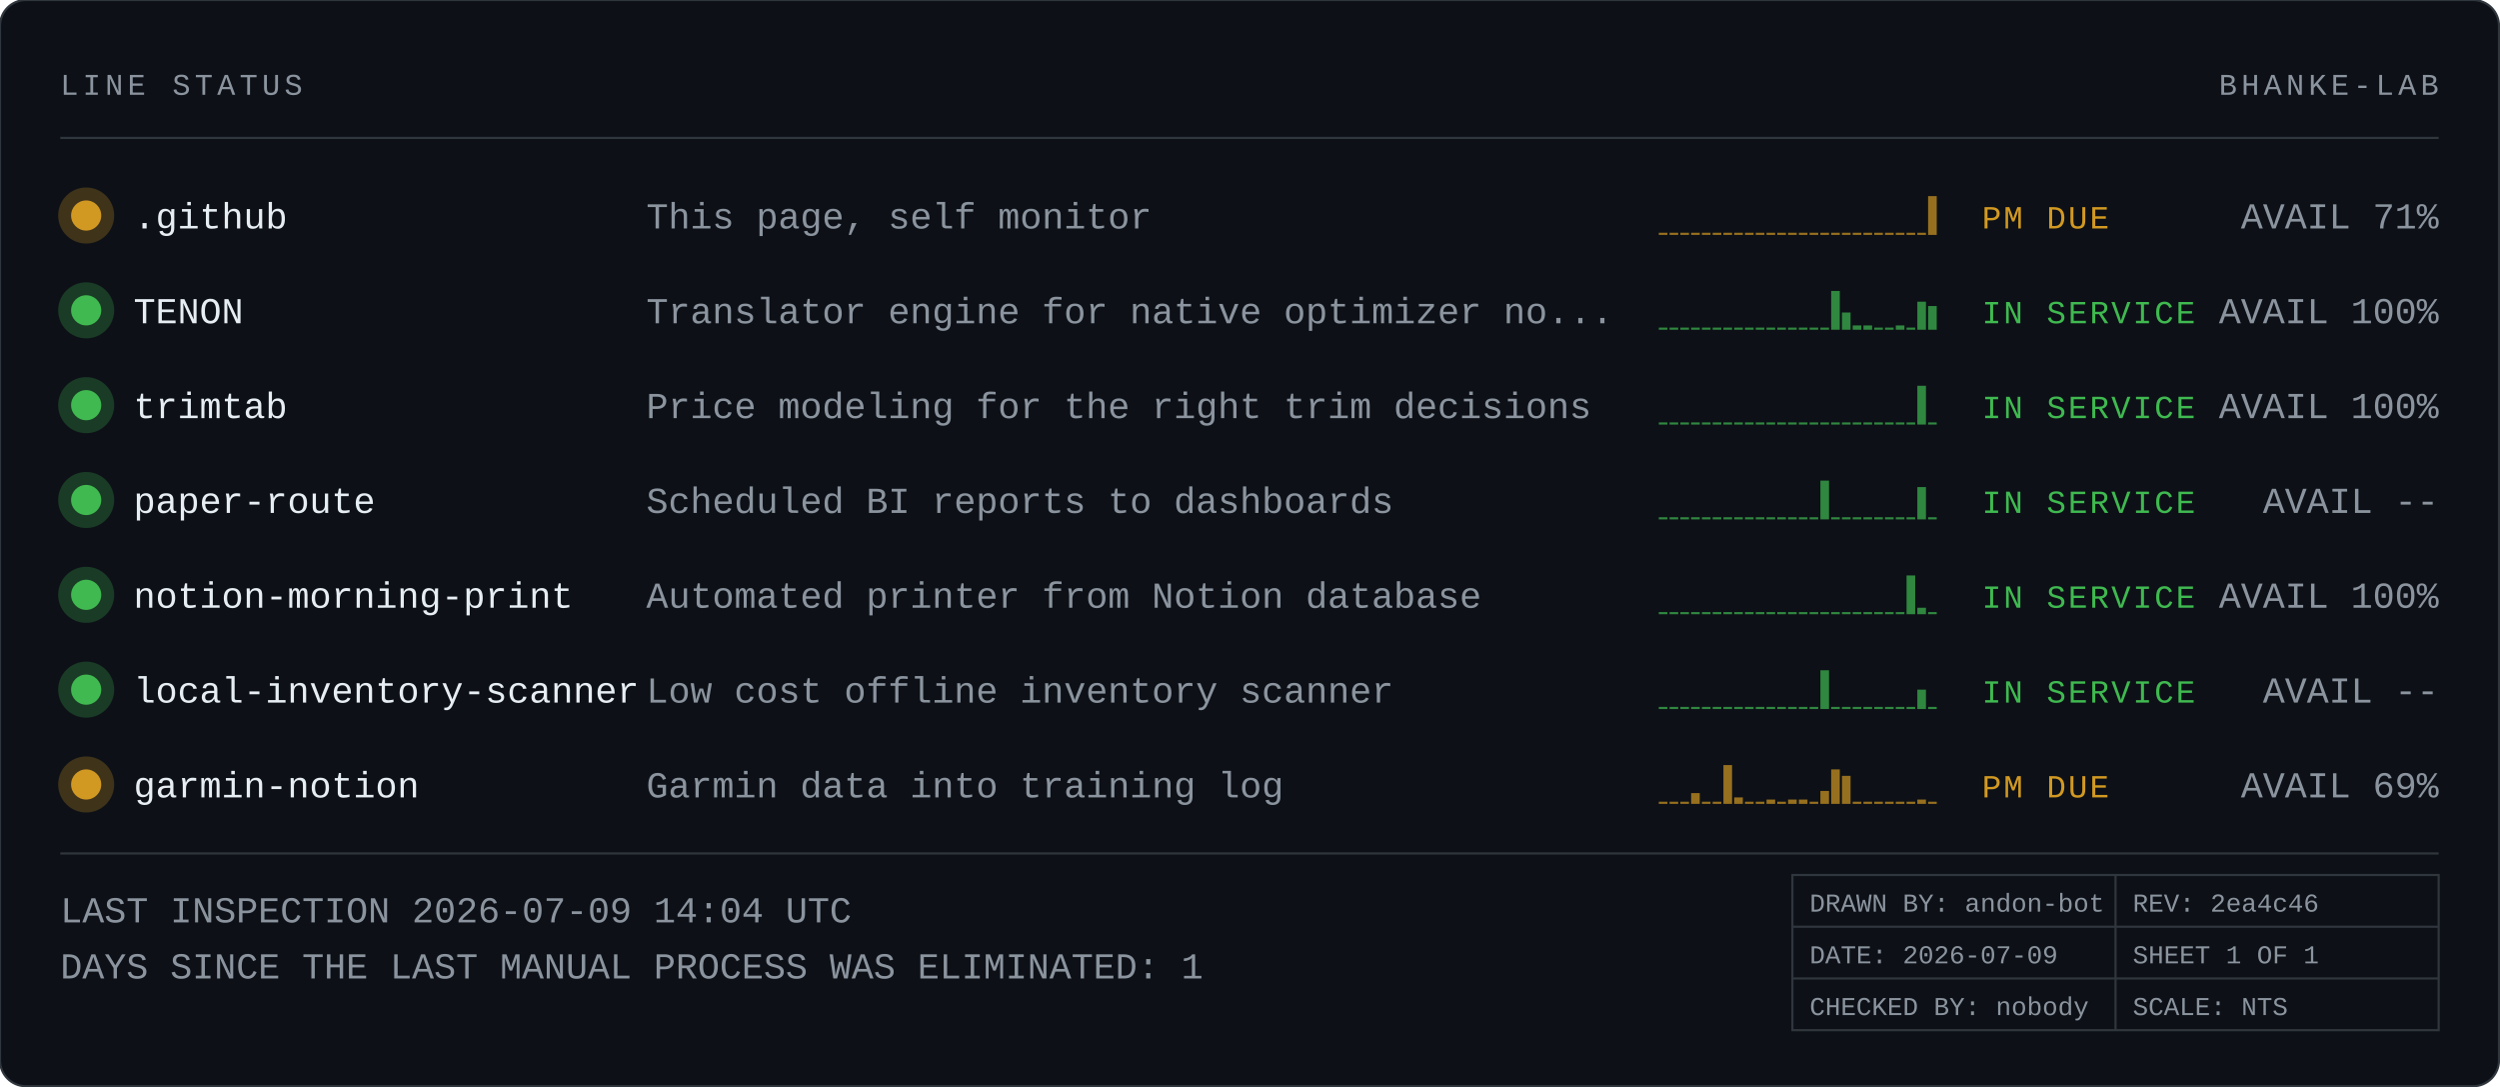
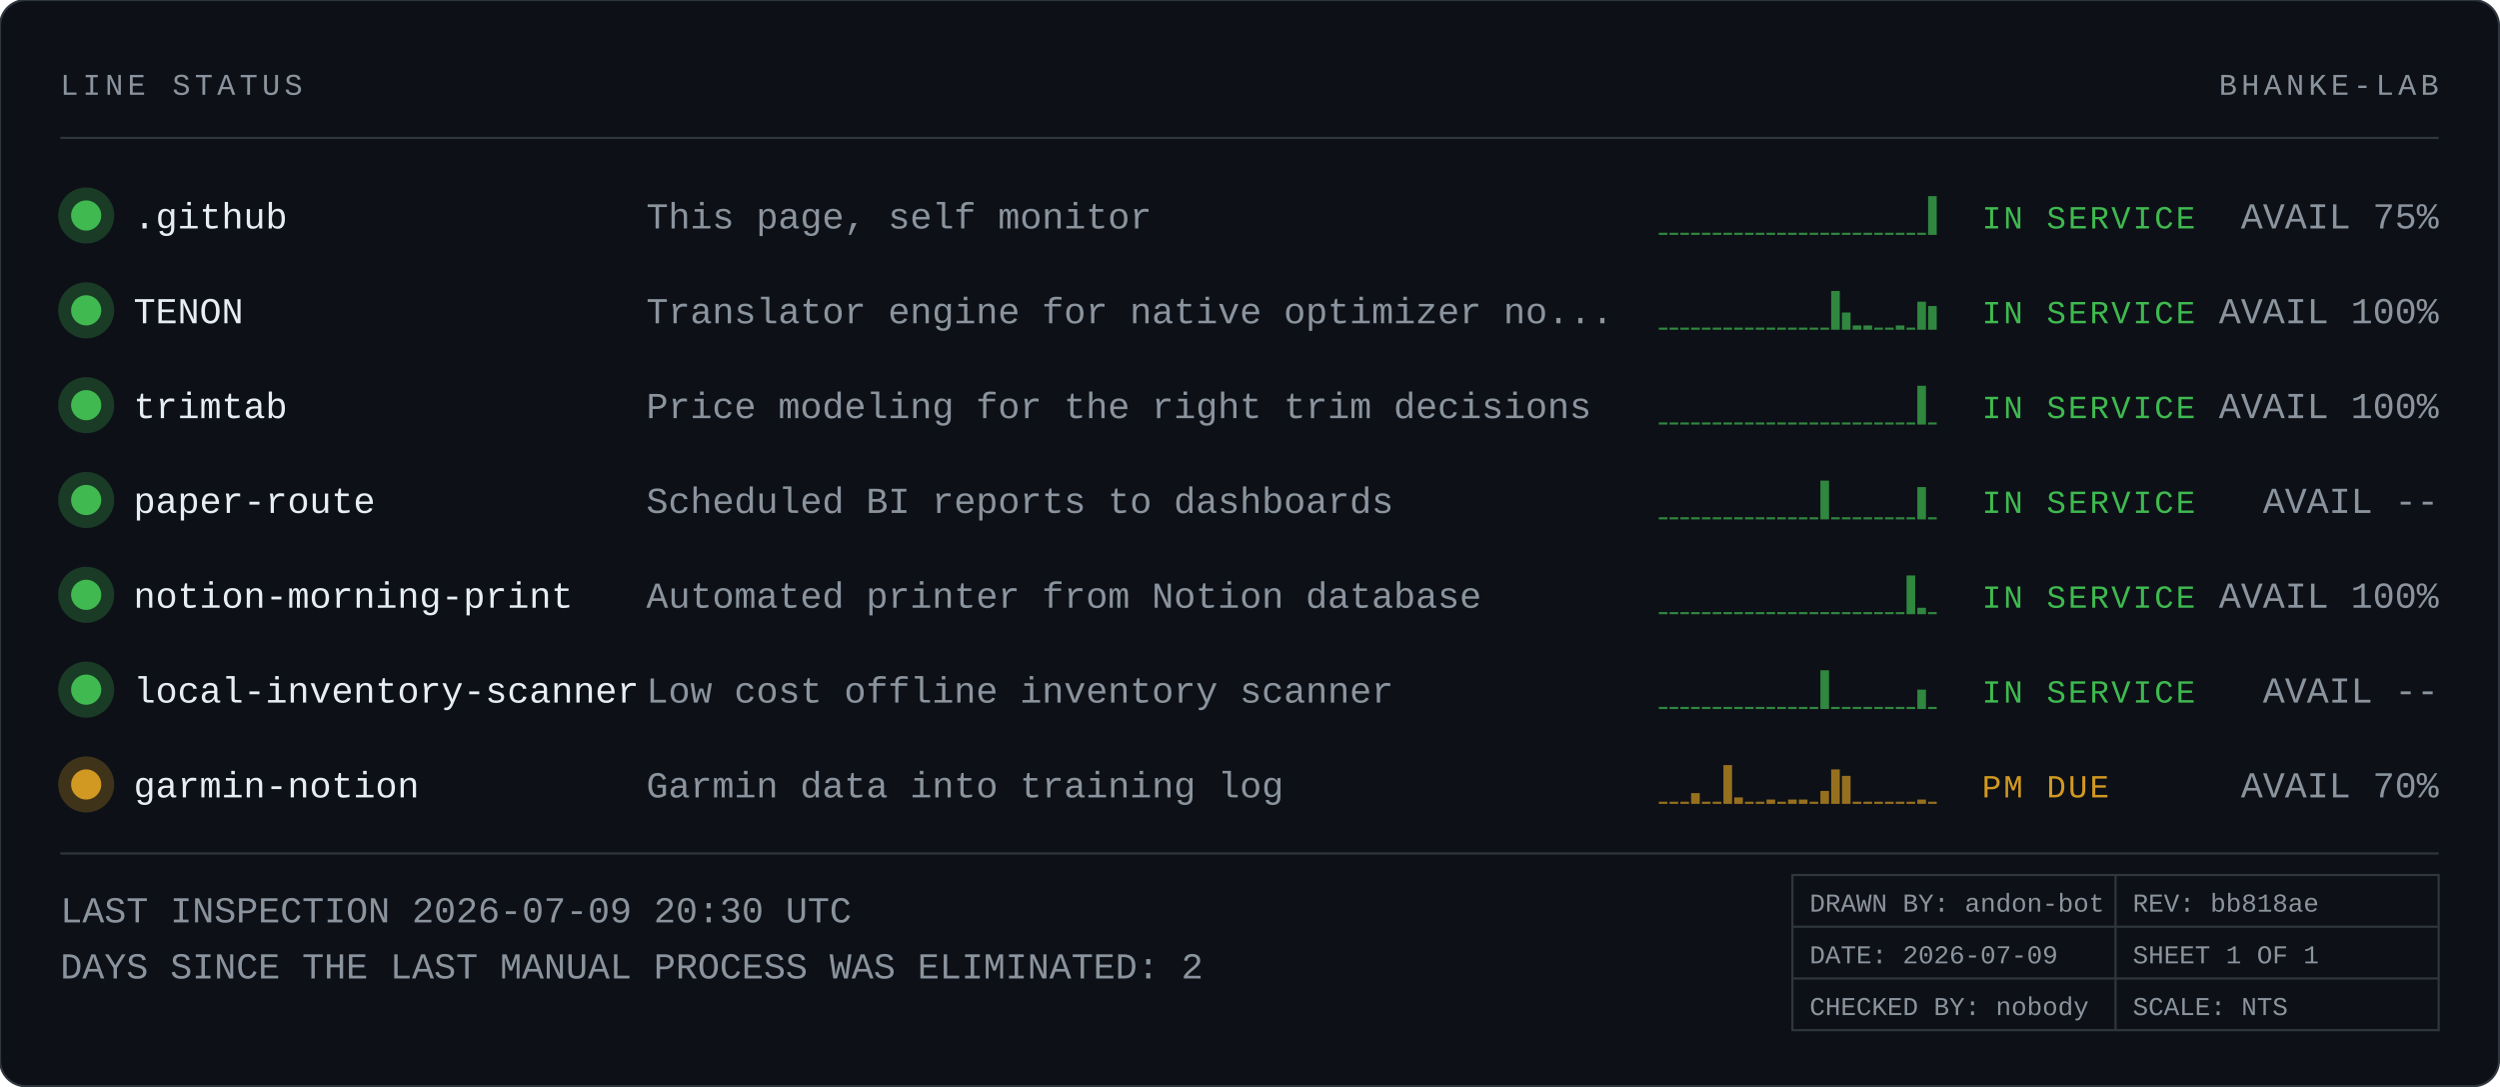
<svg xmlns="http://www.w3.org/2000/svg" width="1160" height="504" viewBox="0 0 1160 504" role="img" aria-label="Andon board">
  <style>
text { font-family: Consolas, 'Courier New', monospace; font-size: 17px; }
.hd { fill: #8b949e; font-size: 14px; letter-spacing: 2px; }
.name { fill: #e6edf3; }
.dim { fill: #8b949e; }
.st { font-size: 15px; letter-spacing: 1px; }
.tb { fill: #8b949e; font-size: 12px; }
</style>
  <rect x="0" y="0" width="1160" height="504" rx="12" fill="#0d1117" stroke="#30363d" />
  <text x="28" y="44" class="hd">LINE STATUS</text>
  <text x="1132" y="44" class="hd" text-anchor="end">BHANKE-LAB</text>
  <line x1="28" y1="64" x2="1132" y2="64" stroke="#30363d" />
-   <circle cx="40" cy="100" r="13" fill="#d29922" opacity="0.25">
-     <animate attributeName="opacity" values="0.25;0.8;0.25" dur="2s" repeatCount="indefinite" />
-   </circle>
-   <circle cx="40" cy="100" r="7" fill="#d29922" />
+   <circle cx="40" cy="100" r="13" fill="#3fb950" opacity="0.25" />
+   <circle cx="40" cy="100" r="7" fill="#3fb950" />
  <text x="62" y="106" class="name">.github</text>
  <text x="300" y="106" class="dim">This page, self monitor</text>
-   <rect x="770" y="108" width="4" height="1" fill="#d29922" opacity="0.7" />
-   <rect x="775" y="108" width="4" height="1" fill="#d29922" opacity="0.7" />
-   <rect x="780" y="108" width="4" height="1" fill="#d29922" opacity="0.7" />
-   <rect x="785" y="108" width="4" height="1" fill="#d29922" opacity="0.7" />
-   <rect x="790" y="108" width="4" height="1" fill="#d29922" opacity="0.7" />
-   <rect x="795" y="108" width="4" height="1" fill="#d29922" opacity="0.7" />
-   <rect x="800" y="108" width="4" height="1" fill="#d29922" opacity="0.7" />
-   <rect x="805" y="108" width="4" height="1" fill="#d29922" opacity="0.7" />
-   <rect x="810" y="108" width="4" height="1" fill="#d29922" opacity="0.7" />
-   <rect x="815" y="108" width="4" height="1" fill="#d29922" opacity="0.7" />
-   <rect x="820" y="108" width="4" height="1" fill="#d29922" opacity="0.7" />
-   <rect x="825" y="108" width="4" height="1" fill="#d29922" opacity="0.7" />
-   <rect x="830" y="108" width="4" height="1" fill="#d29922" opacity="0.7" />
-   <rect x="835" y="108" width="4" height="1" fill="#d29922" opacity="0.7" />
-   <rect x="840" y="108" width="4" height="1" fill="#d29922" opacity="0.7" />
-   <rect x="845" y="108" width="4" height="1" fill="#d29922" opacity="0.7" />
-   <rect x="850" y="108" width="4" height="1" fill="#d29922" opacity="0.7" />
-   <rect x="855" y="108" width="4" height="1" fill="#d29922" opacity="0.7" />
-   <rect x="860" y="108" width="4" height="1" fill="#d29922" opacity="0.7" />
-   <rect x="865" y="108" width="4" height="1" fill="#d29922" opacity="0.7" />
-   <rect x="870" y="108" width="4" height="1" fill="#d29922" opacity="0.7" />
-   <rect x="875" y="108" width="4" height="1" fill="#d29922" opacity="0.7" />
-   <rect x="880" y="108" width="4" height="1" fill="#d29922" opacity="0.7" />
-   <rect x="885" y="108" width="4" height="1" fill="#d29922" opacity="0.7" />
-   <rect x="890" y="108" width="4" height="1" fill="#d29922" opacity="0.7" />
-   <rect x="895" y="91" width="4" height="18" fill="#d29922" opacity="0.7" />
-   <text x="920" y="106" class="st" fill="#d29922">PM DUE</text>
-   <text x="1132" y="106" class="dim" text-anchor="end">AVAIL 71%</text>
+   <rect x="770" y="108" width="4" height="1" fill="#3fb950" opacity="0.7" />
+   <rect x="775" y="108" width="4" height="1" fill="#3fb950" opacity="0.7" />
+   <rect x="780" y="108" width="4" height="1" fill="#3fb950" opacity="0.7" />
+   <rect x="785" y="108" width="4" height="1" fill="#3fb950" opacity="0.7" />
+   <rect x="790" y="108" width="4" height="1" fill="#3fb950" opacity="0.7" />
+   <rect x="795" y="108" width="4" height="1" fill="#3fb950" opacity="0.7" />
+   <rect x="800" y="108" width="4" height="1" fill="#3fb950" opacity="0.7" />
+   <rect x="805" y="108" width="4" height="1" fill="#3fb950" opacity="0.7" />
+   <rect x="810" y="108" width="4" height="1" fill="#3fb950" opacity="0.7" />
+   <rect x="815" y="108" width="4" height="1" fill="#3fb950" opacity="0.7" />
+   <rect x="820" y="108" width="4" height="1" fill="#3fb950" opacity="0.7" />
+   <rect x="825" y="108" width="4" height="1" fill="#3fb950" opacity="0.7" />
+   <rect x="830" y="108" width="4" height="1" fill="#3fb950" opacity="0.7" />
+   <rect x="835" y="108" width="4" height="1" fill="#3fb950" opacity="0.7" />
+   <rect x="840" y="108" width="4" height="1" fill="#3fb950" opacity="0.7" />
+   <rect x="845" y="108" width="4" height="1" fill="#3fb950" opacity="0.7" />
+   <rect x="850" y="108" width="4" height="1" fill="#3fb950" opacity="0.7" />
+   <rect x="855" y="108" width="4" height="1" fill="#3fb950" opacity="0.7" />
+   <rect x="860" y="108" width="4" height="1" fill="#3fb950" opacity="0.7" />
+   <rect x="865" y="108" width="4" height="1" fill="#3fb950" opacity="0.7" />
+   <rect x="870" y="108" width="4" height="1" fill="#3fb950" opacity="0.7" />
+   <rect x="875" y="108" width="4" height="1" fill="#3fb950" opacity="0.7" />
+   <rect x="880" y="108" width="4" height="1" fill="#3fb950" opacity="0.7" />
+   <rect x="885" y="108" width="4" height="1" fill="#3fb950" opacity="0.7" />
+   <rect x="890" y="108" width="4" height="1" fill="#3fb950" opacity="0.7" />
+   <rect x="895" y="91" width="4" height="18" fill="#3fb950" opacity="0.7" />
+   <text x="920" y="106" class="st" fill="#3fb950">IN SERVICE</text>
+   <text x="1132" y="106" class="dim" text-anchor="end">AVAIL 75%</text>
  <circle cx="40" cy="144" r="13" fill="#3fb950" opacity="0.25" />
  <circle cx="40" cy="144" r="7" fill="#3fb950" />
  <text x="62" y="150" class="name">TENON</text>
  <text x="300" y="150" class="dim">Translator engine for native optimizer no...</text>
  <rect x="770" y="152" width="4" height="1" fill="#3fb950" opacity="0.7" />
  <rect x="775" y="152" width="4" height="1" fill="#3fb950" opacity="0.7" />
  <rect x="780" y="152" width="4" height="1" fill="#3fb950" opacity="0.7" />
  <rect x="785" y="152" width="4" height="1" fill="#3fb950" opacity="0.7" />
  <rect x="790" y="152" width="4" height="1" fill="#3fb950" opacity="0.7" />
  <rect x="795" y="152" width="4" height="1" fill="#3fb950" opacity="0.7" />
  <rect x="800" y="152" width="4" height="1" fill="#3fb950" opacity="0.7" />
  <rect x="805" y="152" width="4" height="1" fill="#3fb950" opacity="0.7" />
  <rect x="810" y="152" width="4" height="1" fill="#3fb950" opacity="0.7" />
  <rect x="815" y="152" width="4" height="1" fill="#3fb950" opacity="0.7" />
  <rect x="820" y="152" width="4" height="1" fill="#3fb950" opacity="0.7" />
  <rect x="825" y="152" width="4" height="1" fill="#3fb950" opacity="0.7" />
  <rect x="830" y="152" width="4" height="1" fill="#3fb950" opacity="0.7" />
  <rect x="835" y="152" width="4" height="1" fill="#3fb950" opacity="0.7" />
  <rect x="840" y="152" width="4" height="1" fill="#3fb950" opacity="0.7" />
  <rect x="845" y="152" width="4" height="1" fill="#3fb950" opacity="0.7" />
  <rect x="850" y="135" width="4" height="18" fill="#3fb950" opacity="0.7" />
  <rect x="855" y="145" width="4" height="8" fill="#3fb950" opacity="0.7" />
  <rect x="860" y="151" width="4" height="2" fill="#3fb950" opacity="0.7" />
  <rect x="865" y="151" width="4" height="2" fill="#3fb950" opacity="0.7" />
  <rect x="870" y="152" width="4" height="1" fill="#3fb950" opacity="0.7" />
  <rect x="875" y="152" width="4" height="1" fill="#3fb950" opacity="0.7" />
  <rect x="880" y="151" width="4" height="2" fill="#3fb950" opacity="0.7" />
  <rect x="885" y="152" width="4" height="1" fill="#3fb950" opacity="0.7" />
  <rect x="890" y="140" width="4" height="13" fill="#3fb950" opacity="0.7" />
  <rect x="895" y="142" width="4" height="11" fill="#3fb950" opacity="0.7" />
  <text x="920" y="150" class="st" fill="#3fb950">IN SERVICE</text>
  <text x="1132" y="150" class="dim" text-anchor="end">AVAIL 100%</text>
  <circle cx="40" cy="188" r="13" fill="#3fb950" opacity="0.25" />
  <circle cx="40" cy="188" r="7" fill="#3fb950" />
  <text x="62" y="194" class="name">trimtab</text>
  <text x="300" y="194" class="dim">Price modeling for the right trim decisions</text>
  <rect x="770" y="196" width="4" height="1" fill="#3fb950" opacity="0.7" />
  <rect x="775" y="196" width="4" height="1" fill="#3fb950" opacity="0.7" />
  <rect x="780" y="196" width="4" height="1" fill="#3fb950" opacity="0.7" />
  <rect x="785" y="196" width="4" height="1" fill="#3fb950" opacity="0.7" />
  <rect x="790" y="196" width="4" height="1" fill="#3fb950" opacity="0.7" />
  <rect x="795" y="196" width="4" height="1" fill="#3fb950" opacity="0.7" />
  <rect x="800" y="196" width="4" height="1" fill="#3fb950" opacity="0.7" />
  <rect x="805" y="196" width="4" height="1" fill="#3fb950" opacity="0.7" />
  <rect x="810" y="196" width="4" height="1" fill="#3fb950" opacity="0.7" />
  <rect x="815" y="196" width="4" height="1" fill="#3fb950" opacity="0.7" />
  <rect x="820" y="196" width="4" height="1" fill="#3fb950" opacity="0.7" />
  <rect x="825" y="196" width="4" height="1" fill="#3fb950" opacity="0.7" />
  <rect x="830" y="196" width="4" height="1" fill="#3fb950" opacity="0.7" />
  <rect x="835" y="196" width="4" height="1" fill="#3fb950" opacity="0.7" />
  <rect x="840" y="196" width="4" height="1" fill="#3fb950" opacity="0.7" />
  <rect x="845" y="196" width="4" height="1" fill="#3fb950" opacity="0.7" />
  <rect x="850" y="196" width="4" height="1" fill="#3fb950" opacity="0.7" />
  <rect x="855" y="196" width="4" height="1" fill="#3fb950" opacity="0.7" />
  <rect x="860" y="196" width="4" height="1" fill="#3fb950" opacity="0.7" />
  <rect x="865" y="196" width="4" height="1" fill="#3fb950" opacity="0.7" />
  <rect x="870" y="196" width="4" height="1" fill="#3fb950" opacity="0.7" />
  <rect x="875" y="196" width="4" height="1" fill="#3fb950" opacity="0.7" />
  <rect x="880" y="196" width="4" height="1" fill="#3fb950" opacity="0.7" />
  <rect x="885" y="196" width="4" height="1" fill="#3fb950" opacity="0.7" />
  <rect x="890" y="179" width="4" height="18" fill="#3fb950" opacity="0.7" />
  <rect x="895" y="196" width="4" height="1" fill="#3fb950" opacity="0.7" />
  <text x="920" y="194" class="st" fill="#3fb950">IN SERVICE</text>
  <text x="1132" y="194" class="dim" text-anchor="end">AVAIL 100%</text>
  <circle cx="40" cy="232" r="13" fill="#3fb950" opacity="0.25" />
  <circle cx="40" cy="232" r="7" fill="#3fb950" />
  <text x="62" y="238" class="name">paper-route</text>
  <text x="300" y="238" class="dim">Scheduled BI reports to dashboards</text>
  <rect x="770" y="240" width="4" height="1" fill="#3fb950" opacity="0.7" />
  <rect x="775" y="240" width="4" height="1" fill="#3fb950" opacity="0.7" />
  <rect x="780" y="240" width="4" height="1" fill="#3fb950" opacity="0.7" />
  <rect x="785" y="240" width="4" height="1" fill="#3fb950" opacity="0.7" />
  <rect x="790" y="240" width="4" height="1" fill="#3fb950" opacity="0.7" />
  <rect x="795" y="240" width="4" height="1" fill="#3fb950" opacity="0.7" />
  <rect x="800" y="240" width="4" height="1" fill="#3fb950" opacity="0.7" />
  <rect x="805" y="240" width="4" height="1" fill="#3fb950" opacity="0.7" />
  <rect x="810" y="240" width="4" height="1" fill="#3fb950" opacity="0.7" />
  <rect x="815" y="240" width="4" height="1" fill="#3fb950" opacity="0.7" />
  <rect x="820" y="240" width="4" height="1" fill="#3fb950" opacity="0.7" />
  <rect x="825" y="240" width="4" height="1" fill="#3fb950" opacity="0.7" />
  <rect x="830" y="240" width="4" height="1" fill="#3fb950" opacity="0.7" />
  <rect x="835" y="240" width="4" height="1" fill="#3fb950" opacity="0.7" />
  <rect x="840" y="240" width="4" height="1" fill="#3fb950" opacity="0.7" />
  <rect x="845" y="223" width="4" height="18" fill="#3fb950" opacity="0.7" />
  <rect x="850" y="240" width="4" height="1" fill="#3fb950" opacity="0.7" />
  <rect x="855" y="240" width="4" height="1" fill="#3fb950" opacity="0.7" />
  <rect x="860" y="240" width="4" height="1" fill="#3fb950" opacity="0.7" />
  <rect x="865" y="240" width="4" height="1" fill="#3fb950" opacity="0.7" />
  <rect x="870" y="240" width="4" height="1" fill="#3fb950" opacity="0.7" />
  <rect x="875" y="240" width="4" height="1" fill="#3fb950" opacity="0.7" />
  <rect x="880" y="240" width="4" height="1" fill="#3fb950" opacity="0.7" />
  <rect x="885" y="240" width="4" height="1" fill="#3fb950" opacity="0.7" />
  <rect x="890" y="226" width="4" height="15" fill="#3fb950" opacity="0.7" />
  <rect x="895" y="240" width="4" height="1" fill="#3fb950" opacity="0.7" />
  <text x="920" y="238" class="st" fill="#3fb950">IN SERVICE</text>
  <text x="1132" y="238" class="dim" text-anchor="end">AVAIL --</text>
  <circle cx="40" cy="276" r="13" fill="#3fb950" opacity="0.25" />
  <circle cx="40" cy="276" r="7" fill="#3fb950" />
  <text x="62" y="282" class="name">notion-morning-print</text>
  <text x="300" y="282" class="dim">Automated printer from Notion database</text>
  <rect x="770" y="284" width="4" height="1" fill="#3fb950" opacity="0.7" />
  <rect x="775" y="284" width="4" height="1" fill="#3fb950" opacity="0.7" />
  <rect x="780" y="284" width="4" height="1" fill="#3fb950" opacity="0.7" />
  <rect x="785" y="284" width="4" height="1" fill="#3fb950" opacity="0.7" />
  <rect x="790" y="284" width="4" height="1" fill="#3fb950" opacity="0.7" />
  <rect x="795" y="284" width="4" height="1" fill="#3fb950" opacity="0.7" />
  <rect x="800" y="284" width="4" height="1" fill="#3fb950" opacity="0.7" />
  <rect x="805" y="284" width="4" height="1" fill="#3fb950" opacity="0.7" />
  <rect x="810" y="284" width="4" height="1" fill="#3fb950" opacity="0.7" />
  <rect x="815" y="284" width="4" height="1" fill="#3fb950" opacity="0.7" />
  <rect x="820" y="284" width="4" height="1" fill="#3fb950" opacity="0.7" />
  <rect x="825" y="284" width="4" height="1" fill="#3fb950" opacity="0.7" />
  <rect x="830" y="284" width="4" height="1" fill="#3fb950" opacity="0.7" />
  <rect x="835" y="284" width="4" height="1" fill="#3fb950" opacity="0.7" />
  <rect x="840" y="284" width="4" height="1" fill="#3fb950" opacity="0.7" />
  <rect x="845" y="284" width="4" height="1" fill="#3fb950" opacity="0.7" />
  <rect x="850" y="284" width="4" height="1" fill="#3fb950" opacity="0.7" />
  <rect x="855" y="284" width="4" height="1" fill="#3fb950" opacity="0.7" />
  <rect x="860" y="284" width="4" height="1" fill="#3fb950" opacity="0.7" />
  <rect x="865" y="284" width="4" height="1" fill="#3fb950" opacity="0.7" />
  <rect x="870" y="284" width="4" height="1" fill="#3fb950" opacity="0.7" />
  <rect x="875" y="284" width="4" height="1" fill="#3fb950" opacity="0.7" />
  <rect x="880" y="284" width="4" height="1" fill="#3fb950" opacity="0.7" />
  <rect x="885" y="267" width="4" height="18" fill="#3fb950" opacity="0.7" />
  <rect x="890" y="282" width="4" height="3" fill="#3fb950" opacity="0.7" />
  <rect x="895" y="284" width="4" height="1" fill="#3fb950" opacity="0.7" />
  <text x="920" y="282" class="st" fill="#3fb950">IN SERVICE</text>
  <text x="1132" y="282" class="dim" text-anchor="end">AVAIL 100%</text>
  <circle cx="40" cy="320" r="13" fill="#3fb950" opacity="0.25" />
  <circle cx="40" cy="320" r="7" fill="#3fb950" />
  <text x="62" y="326" class="name">local-inventory-scanner</text>
  <text x="300" y="326" class="dim">Low cost offline inventory scanner</text>
  <rect x="770" y="328" width="4" height="1" fill="#3fb950" opacity="0.7" />
  <rect x="775" y="328" width="4" height="1" fill="#3fb950" opacity="0.7" />
  <rect x="780" y="328" width="4" height="1" fill="#3fb950" opacity="0.7" />
  <rect x="785" y="328" width="4" height="1" fill="#3fb950" opacity="0.7" />
  <rect x="790" y="328" width="4" height="1" fill="#3fb950" opacity="0.7" />
  <rect x="795" y="328" width="4" height="1" fill="#3fb950" opacity="0.7" />
  <rect x="800" y="328" width="4" height="1" fill="#3fb950" opacity="0.7" />
  <rect x="805" y="328" width="4" height="1" fill="#3fb950" opacity="0.7" />
  <rect x="810" y="328" width="4" height="1" fill="#3fb950" opacity="0.7" />
  <rect x="815" y="328" width="4" height="1" fill="#3fb950" opacity="0.7" />
  <rect x="820" y="328" width="4" height="1" fill="#3fb950" opacity="0.7" />
  <rect x="825" y="328" width="4" height="1" fill="#3fb950" opacity="0.7" />
  <rect x="830" y="328" width="4" height="1" fill="#3fb950" opacity="0.7" />
  <rect x="835" y="328" width="4" height="1" fill="#3fb950" opacity="0.7" />
  <rect x="840" y="328" width="4" height="1" fill="#3fb950" opacity="0.7" />
  <rect x="845" y="311" width="4" height="18" fill="#3fb950" opacity="0.7" />
  <rect x="850" y="328" width="4" height="1" fill="#3fb950" opacity="0.7" />
  <rect x="855" y="328" width="4" height="1" fill="#3fb950" opacity="0.7" />
  <rect x="860" y="328" width="4" height="1" fill="#3fb950" opacity="0.7" />
  <rect x="865" y="328" width="4" height="1" fill="#3fb950" opacity="0.7" />
  <rect x="870" y="328" width="4" height="1" fill="#3fb950" opacity="0.7" />
  <rect x="875" y="328" width="4" height="1" fill="#3fb950" opacity="0.7" />
  <rect x="880" y="328" width="4" height="1" fill="#3fb950" opacity="0.7" />
  <rect x="885" y="328" width="4" height="1" fill="#3fb950" opacity="0.7" />
  <rect x="890" y="320" width="4" height="9" fill="#3fb950" opacity="0.7" />
  <rect x="895" y="328" width="4" height="1" fill="#3fb950" opacity="0.7" />
  <text x="920" y="326" class="st" fill="#3fb950">IN SERVICE</text>
  <text x="1132" y="326" class="dim" text-anchor="end">AVAIL --</text>
  <circle cx="40" cy="364" r="13" fill="#d29922" opacity="0.25">
    <animate attributeName="opacity" values="0.25;0.8;0.25" dur="2s" repeatCount="indefinite" />
  </circle>
  <circle cx="40" cy="364" r="7" fill="#d29922" />
  <text x="62" y="370" class="name">garmin-notion</text>
  <text x="300" y="370" class="dim">Garmin data into training log</text>
  <rect x="770" y="372" width="4" height="1" fill="#d29922" opacity="0.7" />
  <rect x="775" y="372" width="4" height="1" fill="#d29922" opacity="0.7" />
  <rect x="780" y="372" width="4" height="1" fill="#d29922" opacity="0.7" />
  <rect x="785" y="368" width="4" height="5" fill="#d29922" opacity="0.7" />
  <rect x="790" y="372" width="4" height="1" fill="#d29922" opacity="0.7" />
  <rect x="795" y="372" width="4" height="1" fill="#d29922" opacity="0.7" />
  <rect x="800" y="355" width="4" height="18" fill="#d29922" opacity="0.7" />
  <rect x="805" y="370" width="4" height="3" fill="#d29922" opacity="0.7" />
  <rect x="810" y="372" width="4" height="1" fill="#d29922" opacity="0.7" />
  <rect x="815" y="372" width="4" height="1" fill="#d29922" opacity="0.7" />
  <rect x="820" y="371" width="4" height="2" fill="#d29922" opacity="0.7" />
  <rect x="825" y="372" width="4" height="1" fill="#d29922" opacity="0.7" />
  <rect x="830" y="371" width="4" height="2" fill="#d29922" opacity="0.7" />
  <rect x="835" y="371" width="4" height="2" fill="#d29922" opacity="0.7" />
  <rect x="840" y="372" width="4" height="1" fill="#d29922" opacity="0.7" />
  <rect x="845" y="367" width="4" height="6" fill="#d29922" opacity="0.7" />
  <rect x="850" y="357" width="4" height="16" fill="#d29922" opacity="0.7" />
  <rect x="855" y="360" width="4" height="13" fill="#d29922" opacity="0.7" />
  <rect x="860" y="372" width="4" height="1" fill="#d29922" opacity="0.7" />
  <rect x="865" y="372" width="4" height="1" fill="#d29922" opacity="0.7" />
  <rect x="870" y="372" width="4" height="1" fill="#d29922" opacity="0.7" />
  <rect x="875" y="372" width="4" height="1" fill="#d29922" opacity="0.7" />
  <rect x="880" y="372" width="4" height="1" fill="#d29922" opacity="0.7" />
  <rect x="885" y="372" width="4" height="1" fill="#d29922" opacity="0.7" />
  <rect x="890" y="371" width="4" height="2" fill="#d29922" opacity="0.7" />
  <rect x="895" y="372" width="4" height="1" fill="#d29922" opacity="0.7" />
  <text x="920" y="370" class="st" fill="#d29922">PM DUE</text>
-   <text x="1132" y="370" class="dim" text-anchor="end">AVAIL 69%</text>
+   <text x="1132" y="370" class="dim" text-anchor="end">AVAIL 70%</text>
  <line x1="28" y1="396" x2="1132" y2="396" stroke="#30363d" />
-   <text x="28" y="428" class="dim">LAST INSPECTION 2026-07-09 14:04 UTC</text>
-   <text x="28" y="454" class="dim">DAYS SINCE THE LAST MANUAL PROCESS WAS ELIMINATED: 1</text>
+   <text x="28" y="428" class="dim">LAST INSPECTION 2026-07-09 20:30 UTC</text>
+   <text x="28" y="454" class="dim">DAYS SINCE THE LAST MANUAL PROCESS WAS ELIMINATED: 2</text>
  <rect x="832" y="406" width="300" height="72" fill="none" stroke="#30363d" />
  <line x1="832" y1="430" x2="1132" y2="430" stroke="#30363d" />
  <line x1="832" y1="454" x2="1132" y2="454" stroke="#30363d" />
  <line x1="982" y1="406" x2="982" y2="478" stroke="#30363d" />
  <text x="840" y="423" class="tb">DRAWN BY: andon-bot</text>
-   <text x="990" y="423" class="tb">REV: 2ea4c46</text>
+   <text x="990" y="423" class="tb">REV: bb818ae</text>
  <text x="840" y="447" class="tb">DATE: 2026-07-09</text>
  <text x="990" y="447" class="tb">SHEET 1 OF 1</text>
  <text x="840" y="471" class="tb">CHECKED BY: nobody</text>
  <text x="990" y="471" class="tb">SCALE: NTS</text>
</svg>
